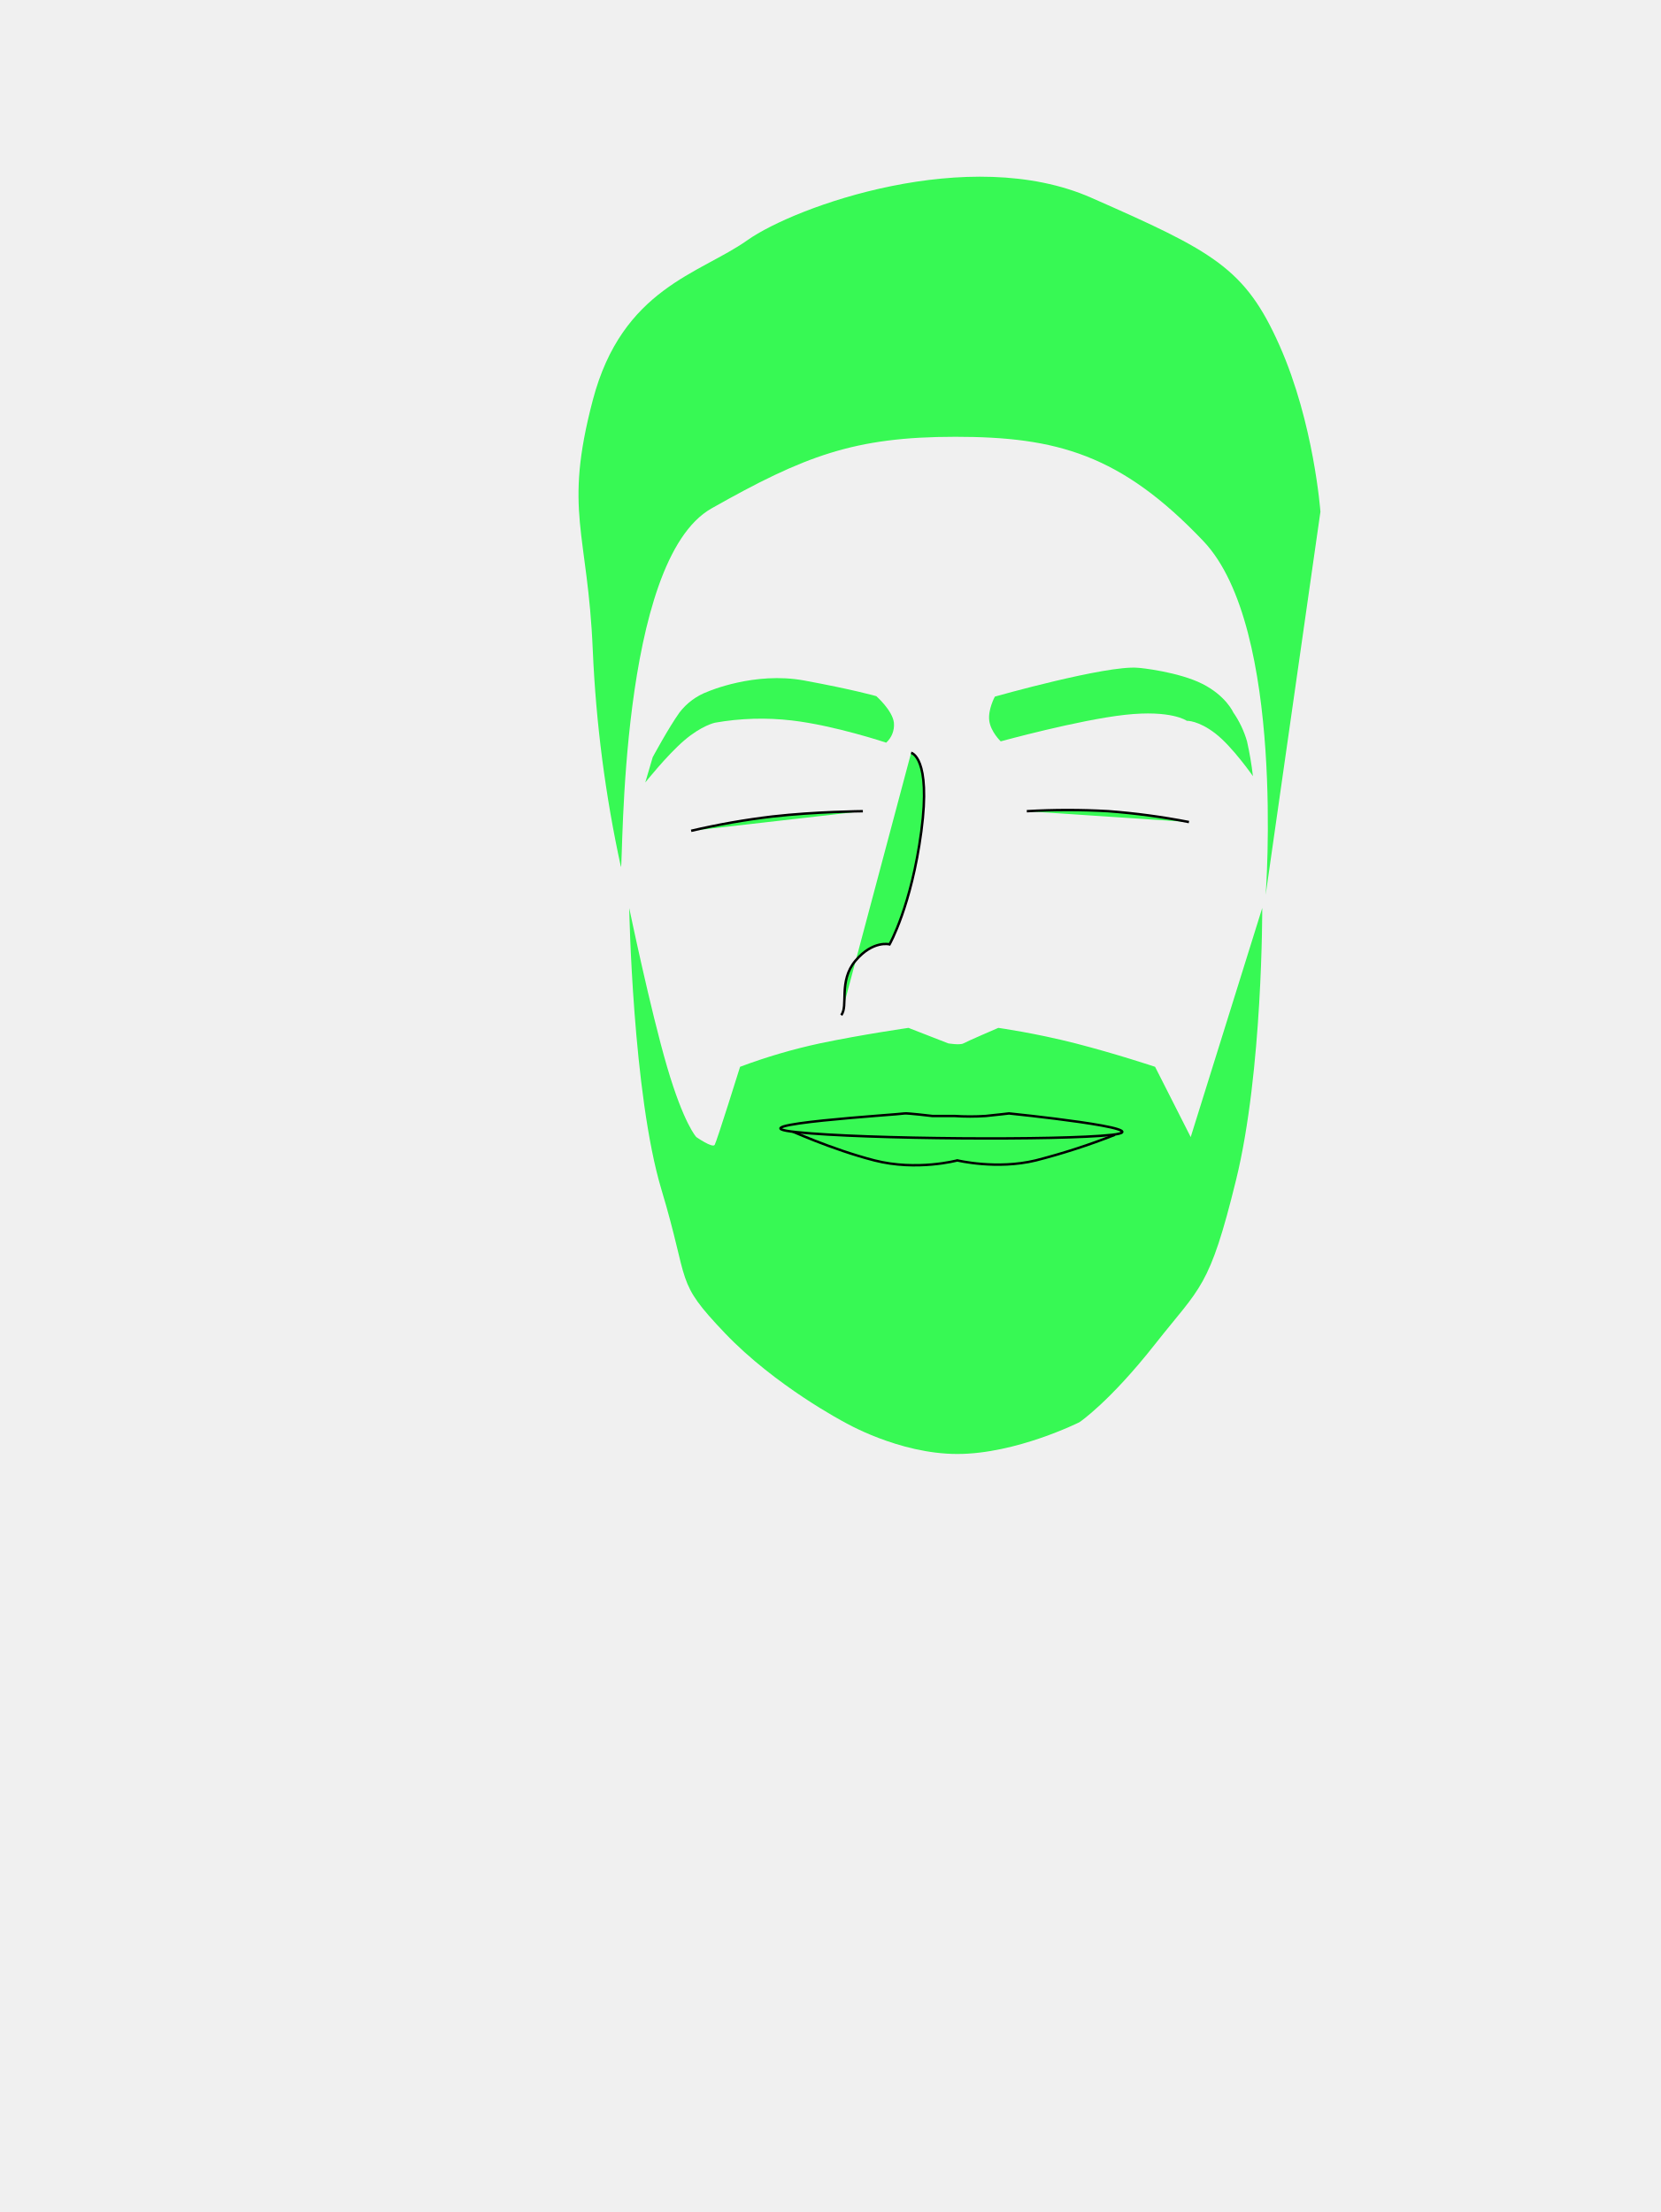
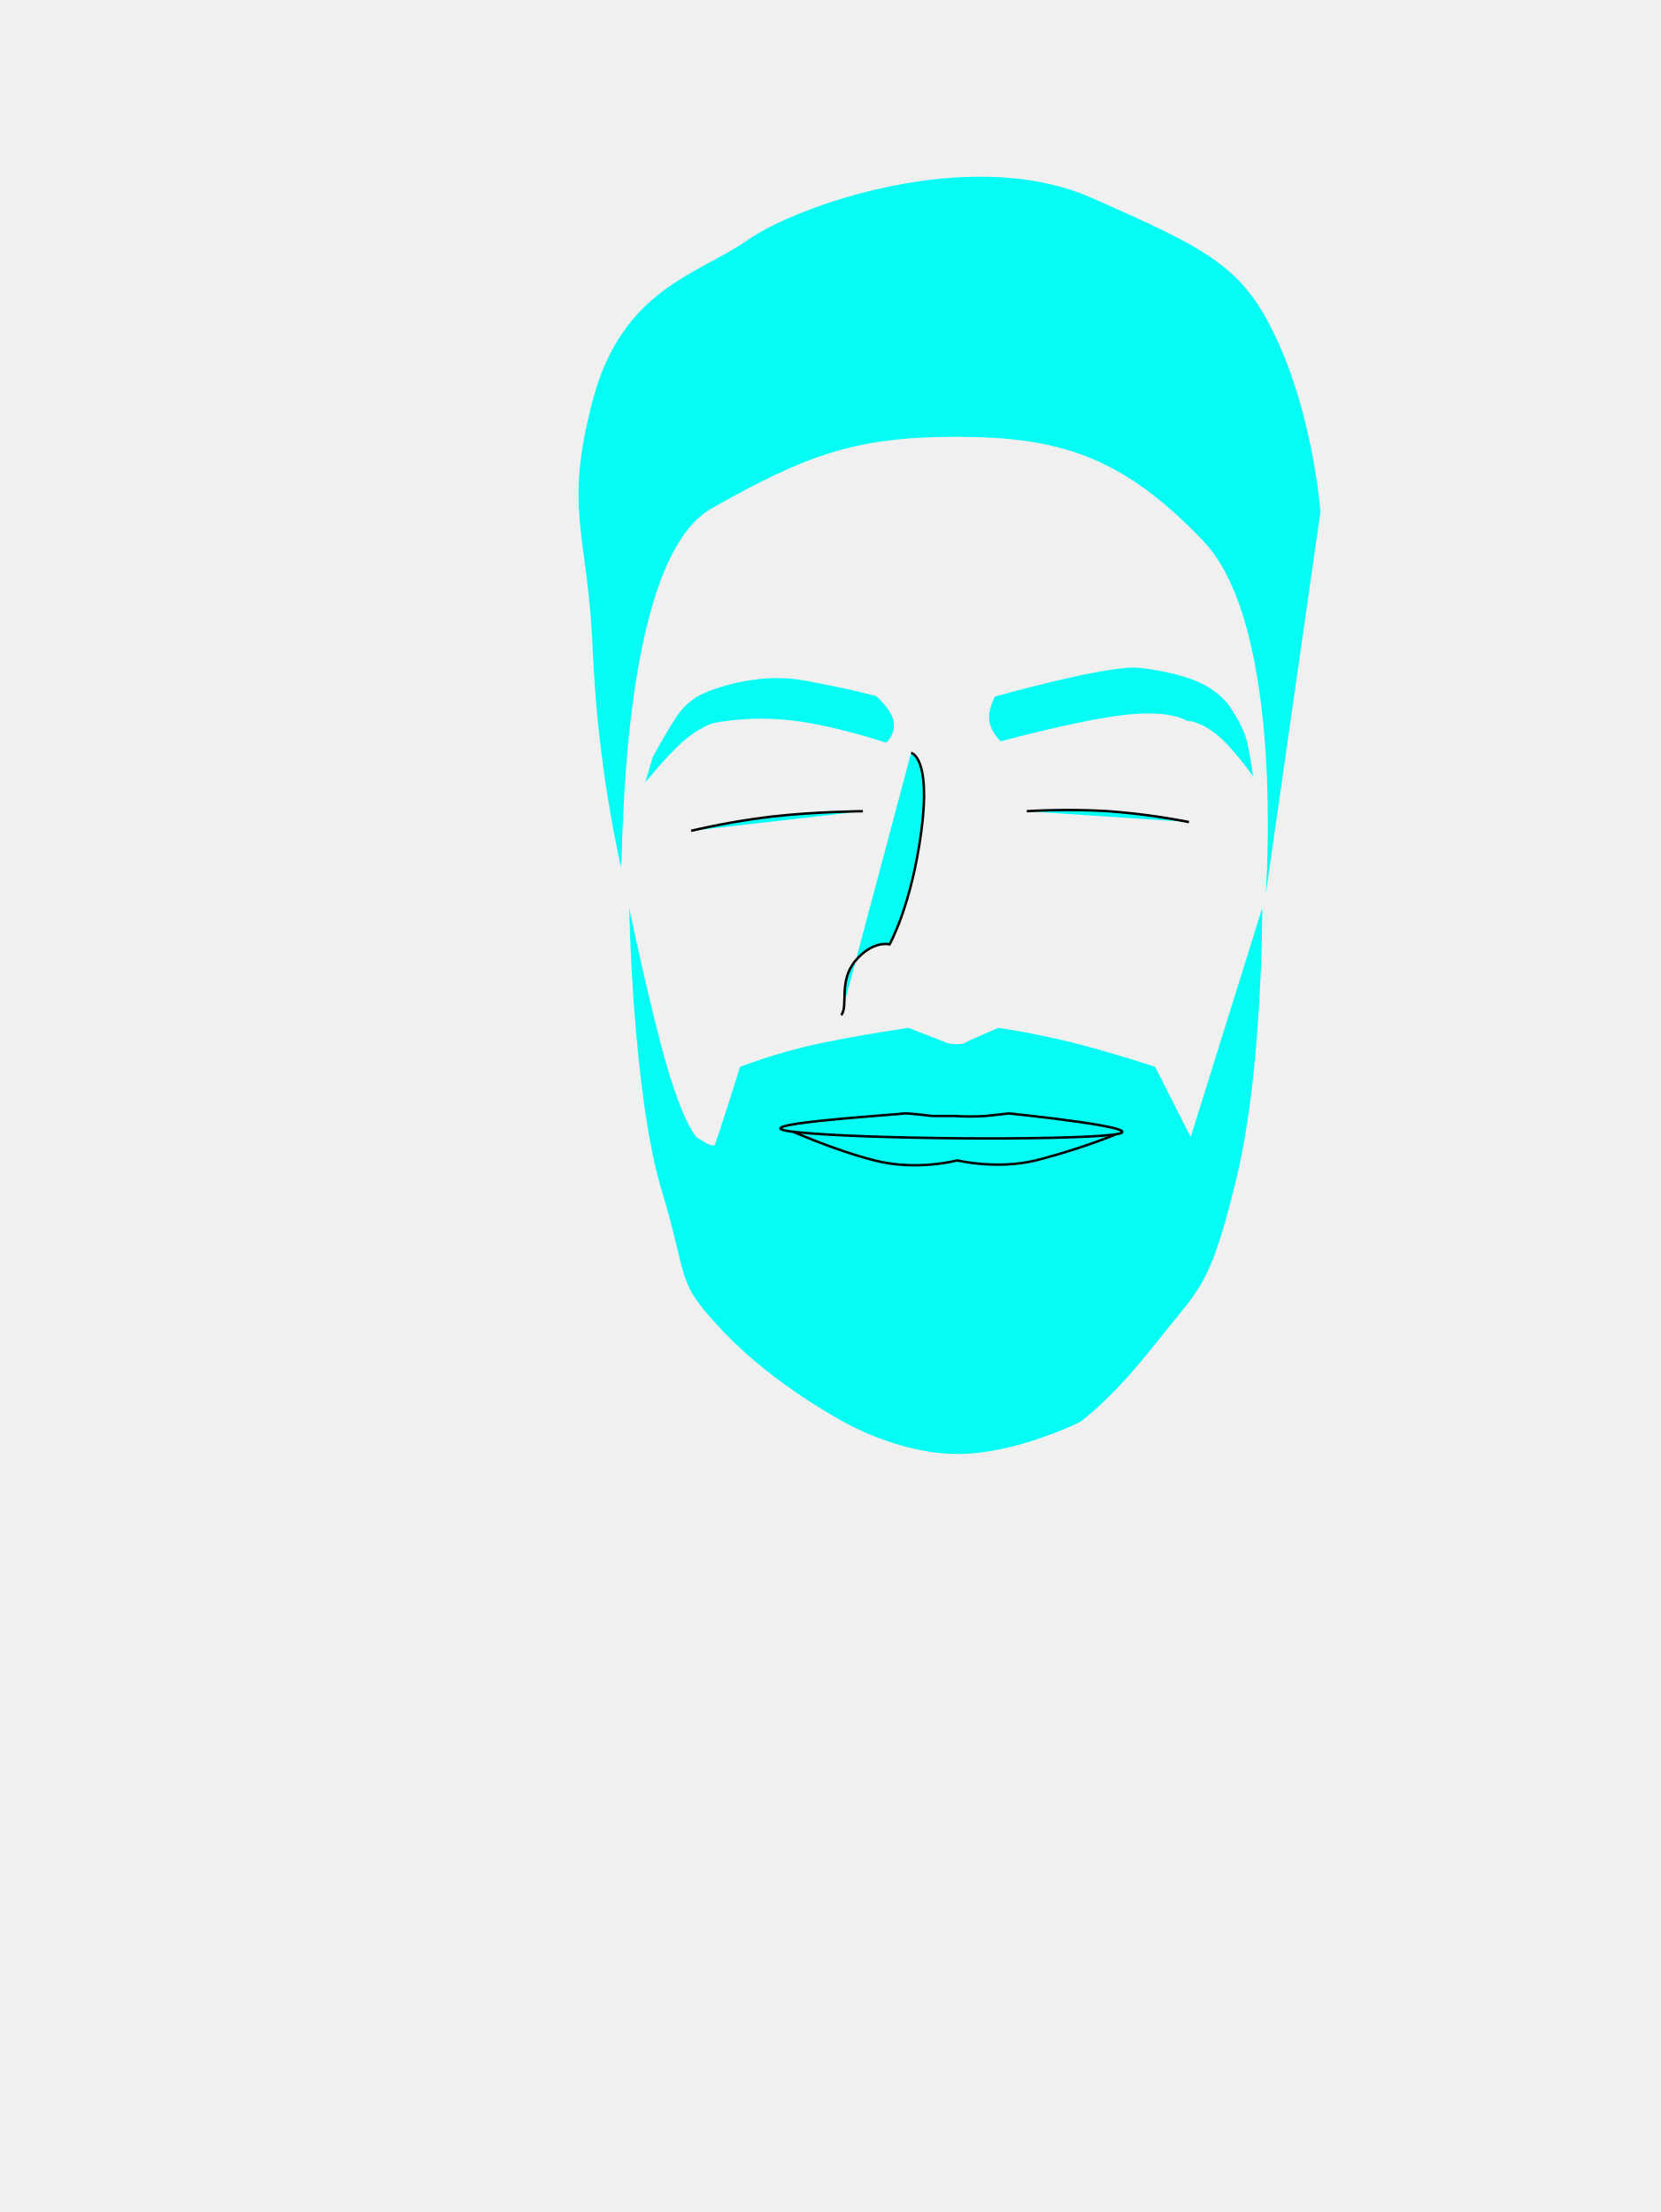
<svg xmlns="http://www.w3.org/2000/svg" width="683.499" height="910.644" viewBox="0 0 683.499 910.644">
  <g id="Group_7" data-name="Group 7" transform="translate(-386 299)">
    <rect id="z_Kg14p4TlGgtRVJLXbT_g_thumb_423" data-name="z%Kg14p4TlGgtRVJLXbT+g_thumb_423" width="683.499" height="910.644" transform="translate(386 -299)" fill="none" />
    <g id="Group_2" data-name="Group 2" transform="translate(645 -24.153)">
-       <path id="Path_3" data-name="Path 3" d="M-112.452-25.475a303.573,303.573,0,0,1,33.463-5.886c17.67-2.018,37.215-2.185,37.215-2.185" transform="translate(137.949 92.657)" fill="#37f954" stroke="#000" stroke-width="1" />
-       <path id="Path_4" data-name="Path 4" d="M21.37-33.53a290.976,290.976,0,0,1,33.6,0,286.164,286.164,0,0,1,33.137,4.461" transform="translate(142.295 92.642)" fill="#37f954" stroke="#000" stroke-width="1" />
-       <path id="Path_5" data-name="Path 5" d="M-34.224-60.037a9.85,9.85,0,0,0,3.179-8.206c-.578-5.078-7.255-10.943-7.255-10.943s-9.336-2.694-29.742-6.453-39.566,4.566-39.566,4.566a26.028,26.028,0,0,0-11.732,8.661c-4.484,6.281-10.989,18.35-10.989,18.35l-3.056,10.409s8.856-11.149,16.018-17.3,12.631-7.294,12.631-7.294a108.937,108.937,0,0,1,31.714-.927C-55.395-67.118-34.224-60.037-34.224-60.037Z" transform="translate(140.003 90.934)" fill="#37f954" />
-       <path id="Path_6" data-name="Path 6" d="M8.715-78.868S54.771-91.9,67.6-90.723c1.052,0,16.777,1.713,26.49,6.6S106.82-72.4,106.82-72.4A40.5,40.5,0,0,1,112.5-60.441a135.676,135.676,0,0,1,2.433,14.33s-8.422-12.145-15.474-17.582S87.709-68.9,87.709-68.9,81.447-73.48,62.3-71.365,11.118-60.441,11.118-60.441,7-64.354,6.4-68.961,8.715-78.868,8.715-78.868Z" transform="translate(141.806 90.798)" fill="#37f954" />
-       <path id="Path_7" data-name="Path 7" d="M-150.649,5.045s8.681,41.8,15.585,65.377,12.033,28.929,12.033,28.929,6.7,4.671,7.572,3.2,10.447-32.127,10.447-32.127a233.463,233.463,0,0,1,32.838-9.644C-54.679,57.12-35.694,54.4-35.694,54.4l16.376,6.382s4.856.807,6.25,0S1.285,54.4,1.285,54.4s15.15,2.114,31.78,6.382,32.746,9.644,32.746,9.644L80.477,99.351,109.921,5.045s.257,67.054-10.77,111.943S84.6,160.726,65.812,184.6s-31.1,32.124-31.1,32.124S8.64,229.819-15.56,229.819s-46.526-13.092-46.526-13.092-28.353-14.819-49.185-36.672-14.2-19.48-26.086-58.995S-150.649,5.045-150.649,5.045Z" transform="translate(150.649 93.911)" fill="#37f954" />
-       <path id="Path_8" data-name="Path 8" d="M-71.043,94.419l134.719,2.3a272.764,272.764,0,0,1-32.493,10.519c-16.135,3.922-32.326,0-32.326,0s-16.6,4.5-34.145,0S-71.043,94.419-71.043,94.419Z" transform="translate(136.196 95.632)" fill="#37f954" stroke="#000" stroke-width="1" />
-       <path id="Path_9" data-name="Path 9" d="M-5.292,83.349a96.855,96.855,0,0,0,12.957,0c5.2-.526,9.56-1.049,9.56-1.049s63.564,6.48,42.281,8.822S-41.533,92.955-70.115,90.015s42.843-7.292,44.366-7.715c.743-.207,11.374,1.049,11.374,1.049Z" transform="translate(139.105 101.233)" fill="#37f954" stroke="#000" stroke-width="1" />
-       <path id="Path_10" data-name="Path 10" d="M-29.847-56.816s8.291,1.566,4.192,32.333S-38.723,22.024-38.723,22.024-45.51,20.242-52.706,28.7s-2.872,18.864-5.923,22.448" transform="translate(145.892 91.902)" fill="#37f954" stroke="#000" stroke-width="1" />
+       <path id="Path_3" data-name="Path 3" d="M-112.452-25.475a303.573,303.573,0,0,1,33.463-5.886c17.67-2.018,37.215-2.185,37.215-2.185" transform="translate(137.949 92.657)" fill="#03fcf4" stroke="#000" stroke-width="1" />
+       <path id="Path_4" data-name="Path 4" d="M21.37-33.53a290.976,290.976,0,0,1,33.6,0,286.164,286.164,0,0,1,33.137,4.461" transform="translate(142.295 92.642)" fill="#03fcf4" stroke="#000" stroke-width="1" />
+       <path id="Path_5" data-name="Path 5" d="M-34.224-60.037a9.85,9.85,0,0,0,3.179-8.206c-.578-5.078-7.255-10.943-7.255-10.943s-9.336-2.694-29.742-6.453-39.566,4.566-39.566,4.566a26.028,26.028,0,0,0-11.732,8.661c-4.484,6.281-10.989,18.35-10.989,18.35l-3.056,10.409s8.856-11.149,16.018-17.3,12.631-7.294,12.631-7.294a108.937,108.937,0,0,1,31.714-.927C-55.395-67.118-34.224-60.037-34.224-60.037Z" transform="translate(140.003 90.934)" fill="#03fcf4" />
+       <path id="Path_6" data-name="Path 6" d="M8.715-78.868S54.771-91.9,67.6-90.723c1.052,0,16.777,1.713,26.49,6.6S106.82-72.4,106.82-72.4A40.5,40.5,0,0,1,112.5-60.441a135.676,135.676,0,0,1,2.433,14.33s-8.422-12.145-15.474-17.582S87.709-68.9,87.709-68.9,81.447-73.48,62.3-71.365,11.118-60.441,11.118-60.441,7-64.354,6.4-68.961,8.715-78.868,8.715-78.868Z" transform="translate(141.806 90.798)" fill="#03fcf4" />
+       <path id="Path_7" data-name="Path 7" d="M-150.649,5.045s8.681,41.8,15.585,65.377,12.033,28.929,12.033,28.929,6.7,4.671,7.572,3.2,10.447-32.127,10.447-32.127a233.463,233.463,0,0,1,32.838-9.644C-54.679,57.12-35.694,54.4-35.694,54.4l16.376,6.382s4.856.807,6.25,0S1.285,54.4,1.285,54.4s15.15,2.114,31.78,6.382,32.746,9.644,32.746,9.644L80.477,99.351,109.921,5.045s.257,67.054-10.77,111.943S84.6,160.726,65.812,184.6s-31.1,32.124-31.1,32.124S8.64,229.819-15.56,229.819s-46.526-13.092-46.526-13.092-28.353-14.819-49.185-36.672-14.2-19.48-26.086-58.995S-150.649,5.045-150.649,5.045Z" transform="translate(150.649 93.911)" fill="#03fcf4" />
+       <path id="Path_8" data-name="Path 8" d="M-71.043,94.419l134.719,2.3a272.764,272.764,0,0,1-32.493,10.519c-16.135,3.922-32.326,0-32.326,0s-16.6,4.5-34.145,0S-71.043,94.419-71.043,94.419Z" transform="translate(136.196 95.632)" fill="#03fcf4" stroke="#000" stroke-width="1" />
+       <path id="Path_9" data-name="Path 9" d="M-5.292,83.349a96.855,96.855,0,0,0,12.957,0c5.2-.526,9.56-1.049,9.56-1.049s63.564,6.48,42.281,8.822S-41.533,92.955-70.115,90.015s42.843-7.292,44.366-7.715c.743-.207,11.374,1.049,11.374,1.049Z" transform="translate(139.105 101.233)" fill="#03fcf4" stroke="#000" stroke-width="1" />
+       <path id="Path_10" data-name="Path 10" d="M-29.847-56.816s8.291,1.566,4.192,32.333S-38.723,22.024-38.723,22.024-45.51,20.242-52.706,28.7s-2.872,18.864-5.923,22.448" transform="translate(145.892 91.902)" fill="#03fcf4" stroke="#000" stroke-width="1" />
      <path id="Path_16" data-name="Path 16" d="M214.577,217.959Z" transform="translate(-2.407)" fill="#fff" stroke="#707070" stroke-width="1" />
    </g>
-     <path id="Path_13" data-name="Path 13" d="M-136.777-14.942c1-2.049-.875-126.118,37.3-147.684S-40.78-192.1.871-192.1s68.164,7.228,102.113,42.969S128.6-3.545,128.6-3.545l22.539-157.7s-2.633-36.429-16.815-68.391-27.136-38.7-77.507-60.876S-65.12-286.925-84.731-273.033s-51.521,19.757-63.645,65.858-2.051,53.852,0,102.97A525.257,525.257,0,0,0-136.777-14.942Z" transform="translate(778.38 72.919)" fill="#37f954" />
+     <path id="Path_13" data-name="Path 13" d="M-136.777-14.942c1-2.049-.875-126.118,37.3-147.684S-40.78-192.1.871-192.1s68.164,7.228,102.113,42.969S128.6-3.545,128.6-3.545l22.539-157.7s-2.633-36.429-16.815-68.391-27.136-38.7-77.507-60.876S-65.12-286.925-84.731-273.033s-51.521,19.757-63.645,65.858-2.051,53.852,0,102.97A525.257,525.257,0,0,0-136.777-14.942Z" transform="translate(778.38 72.919)" fill="#03fcf4" />
  </g>
</svg>
